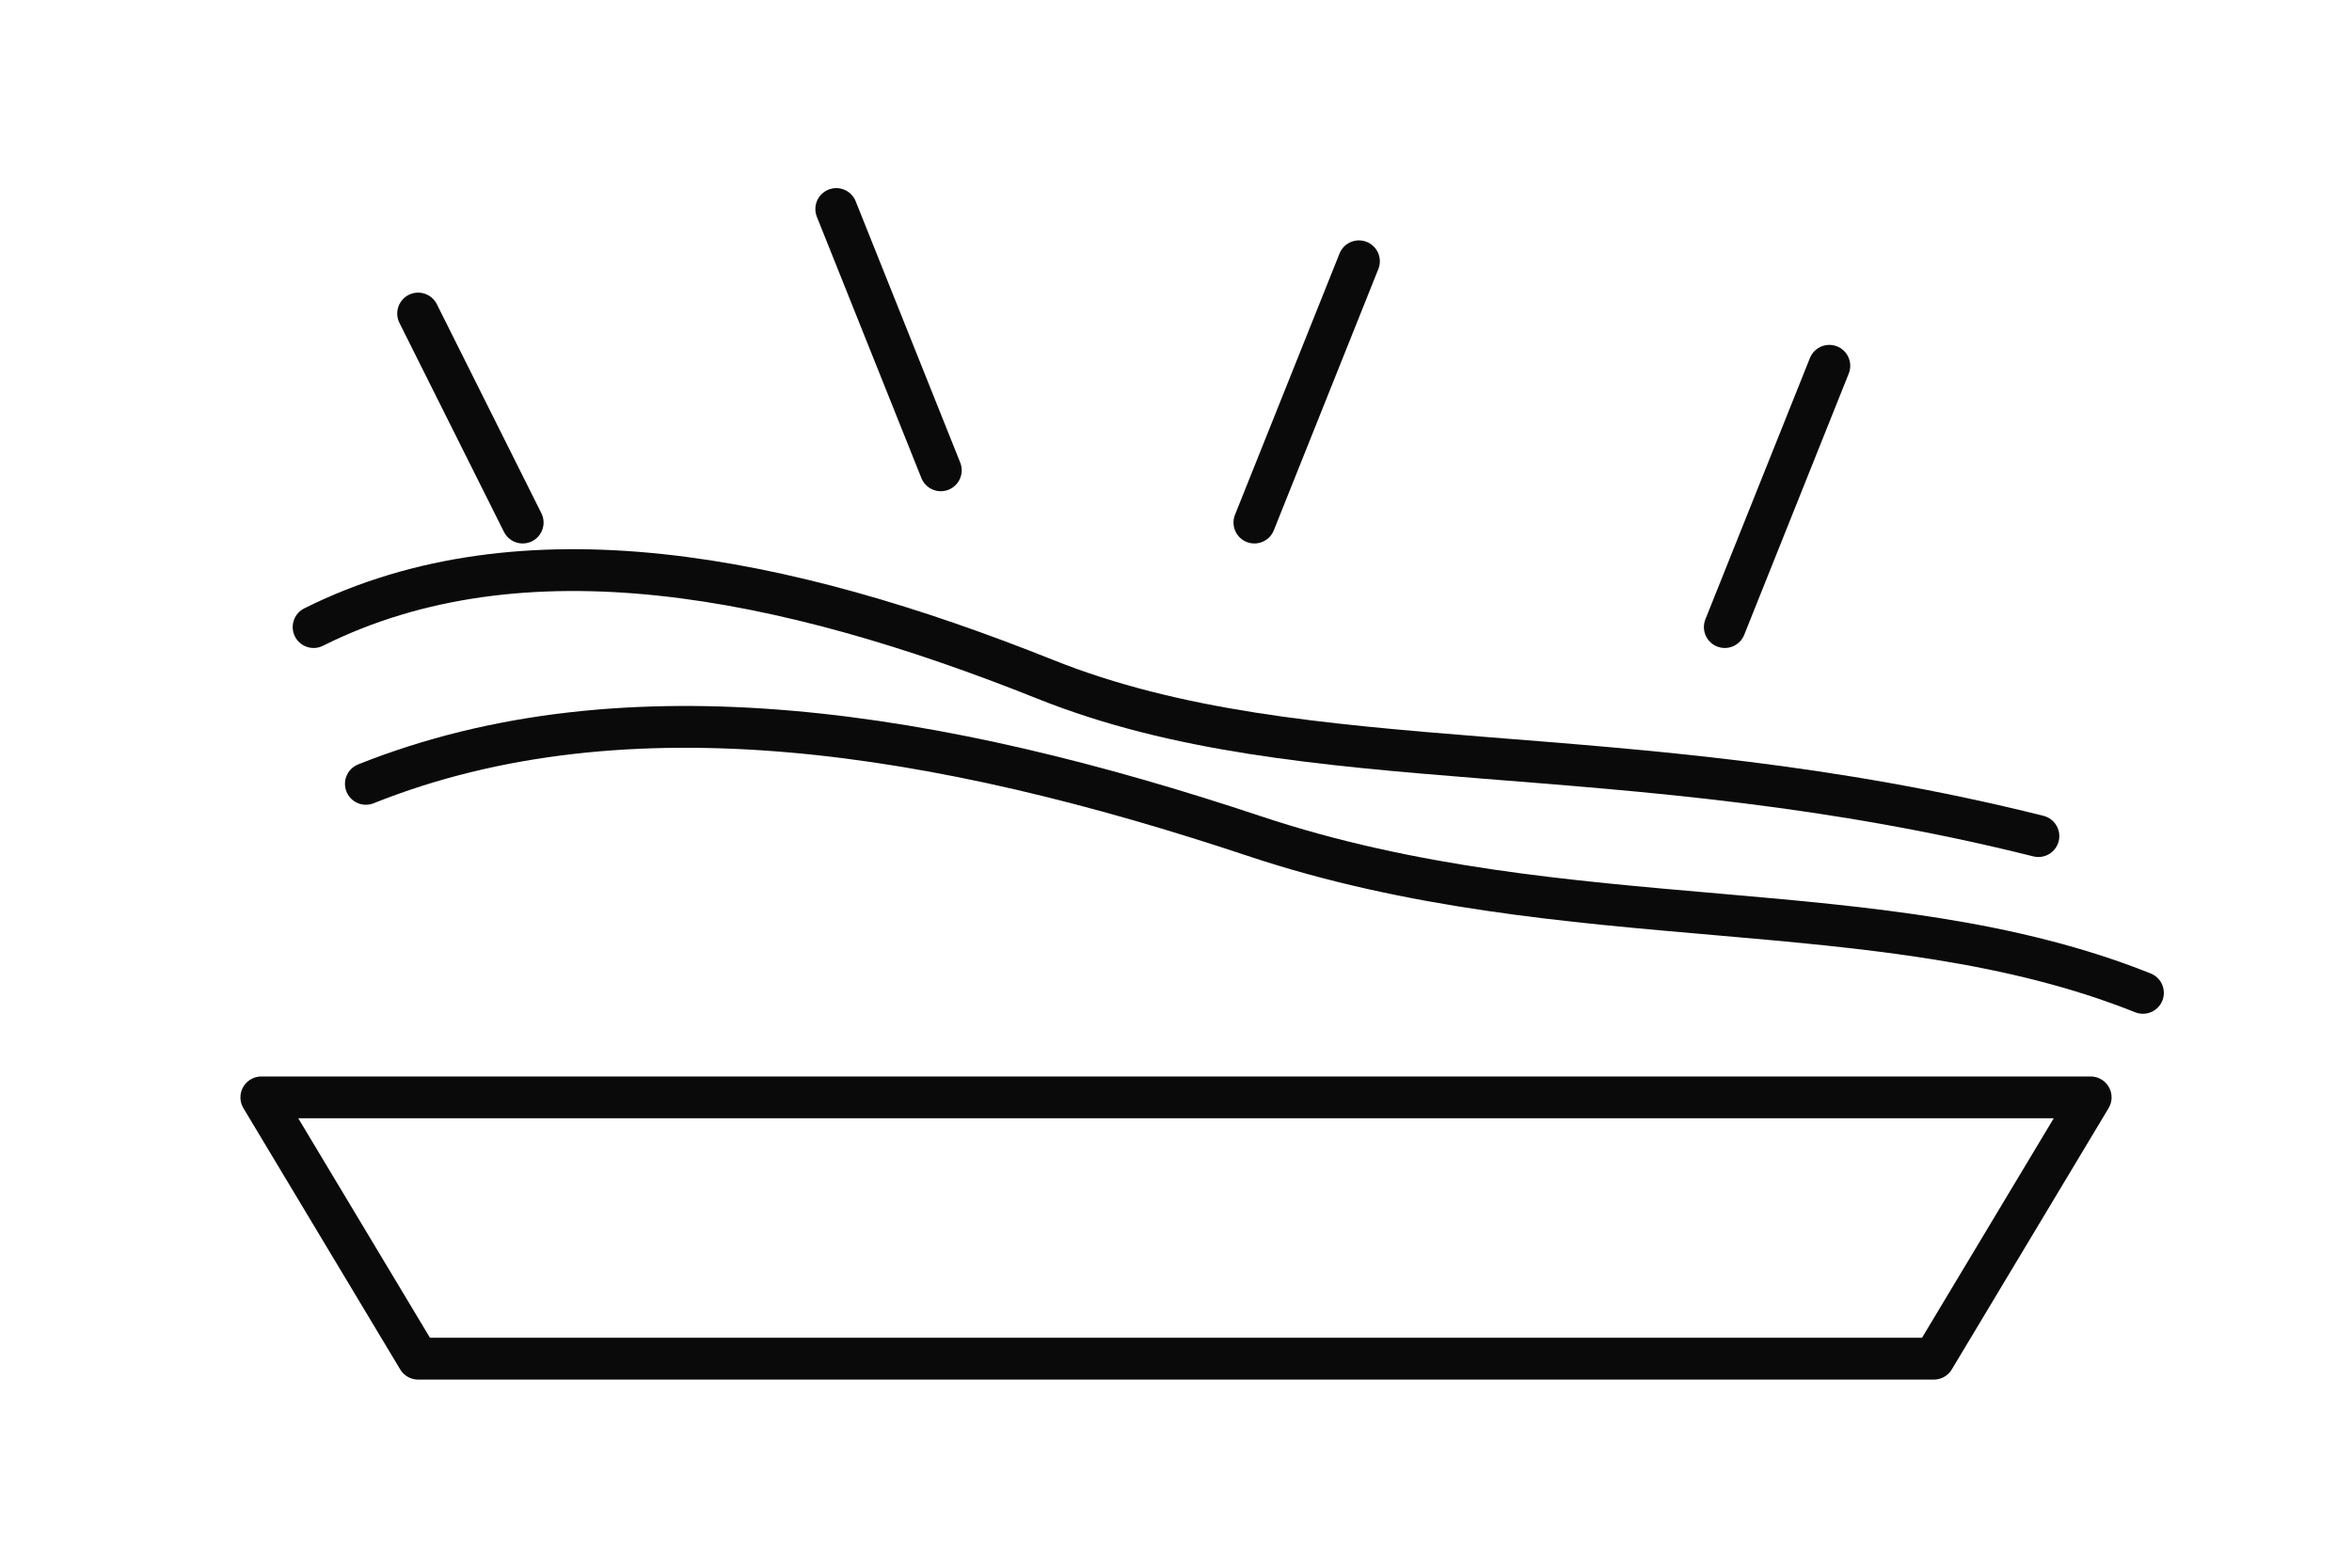
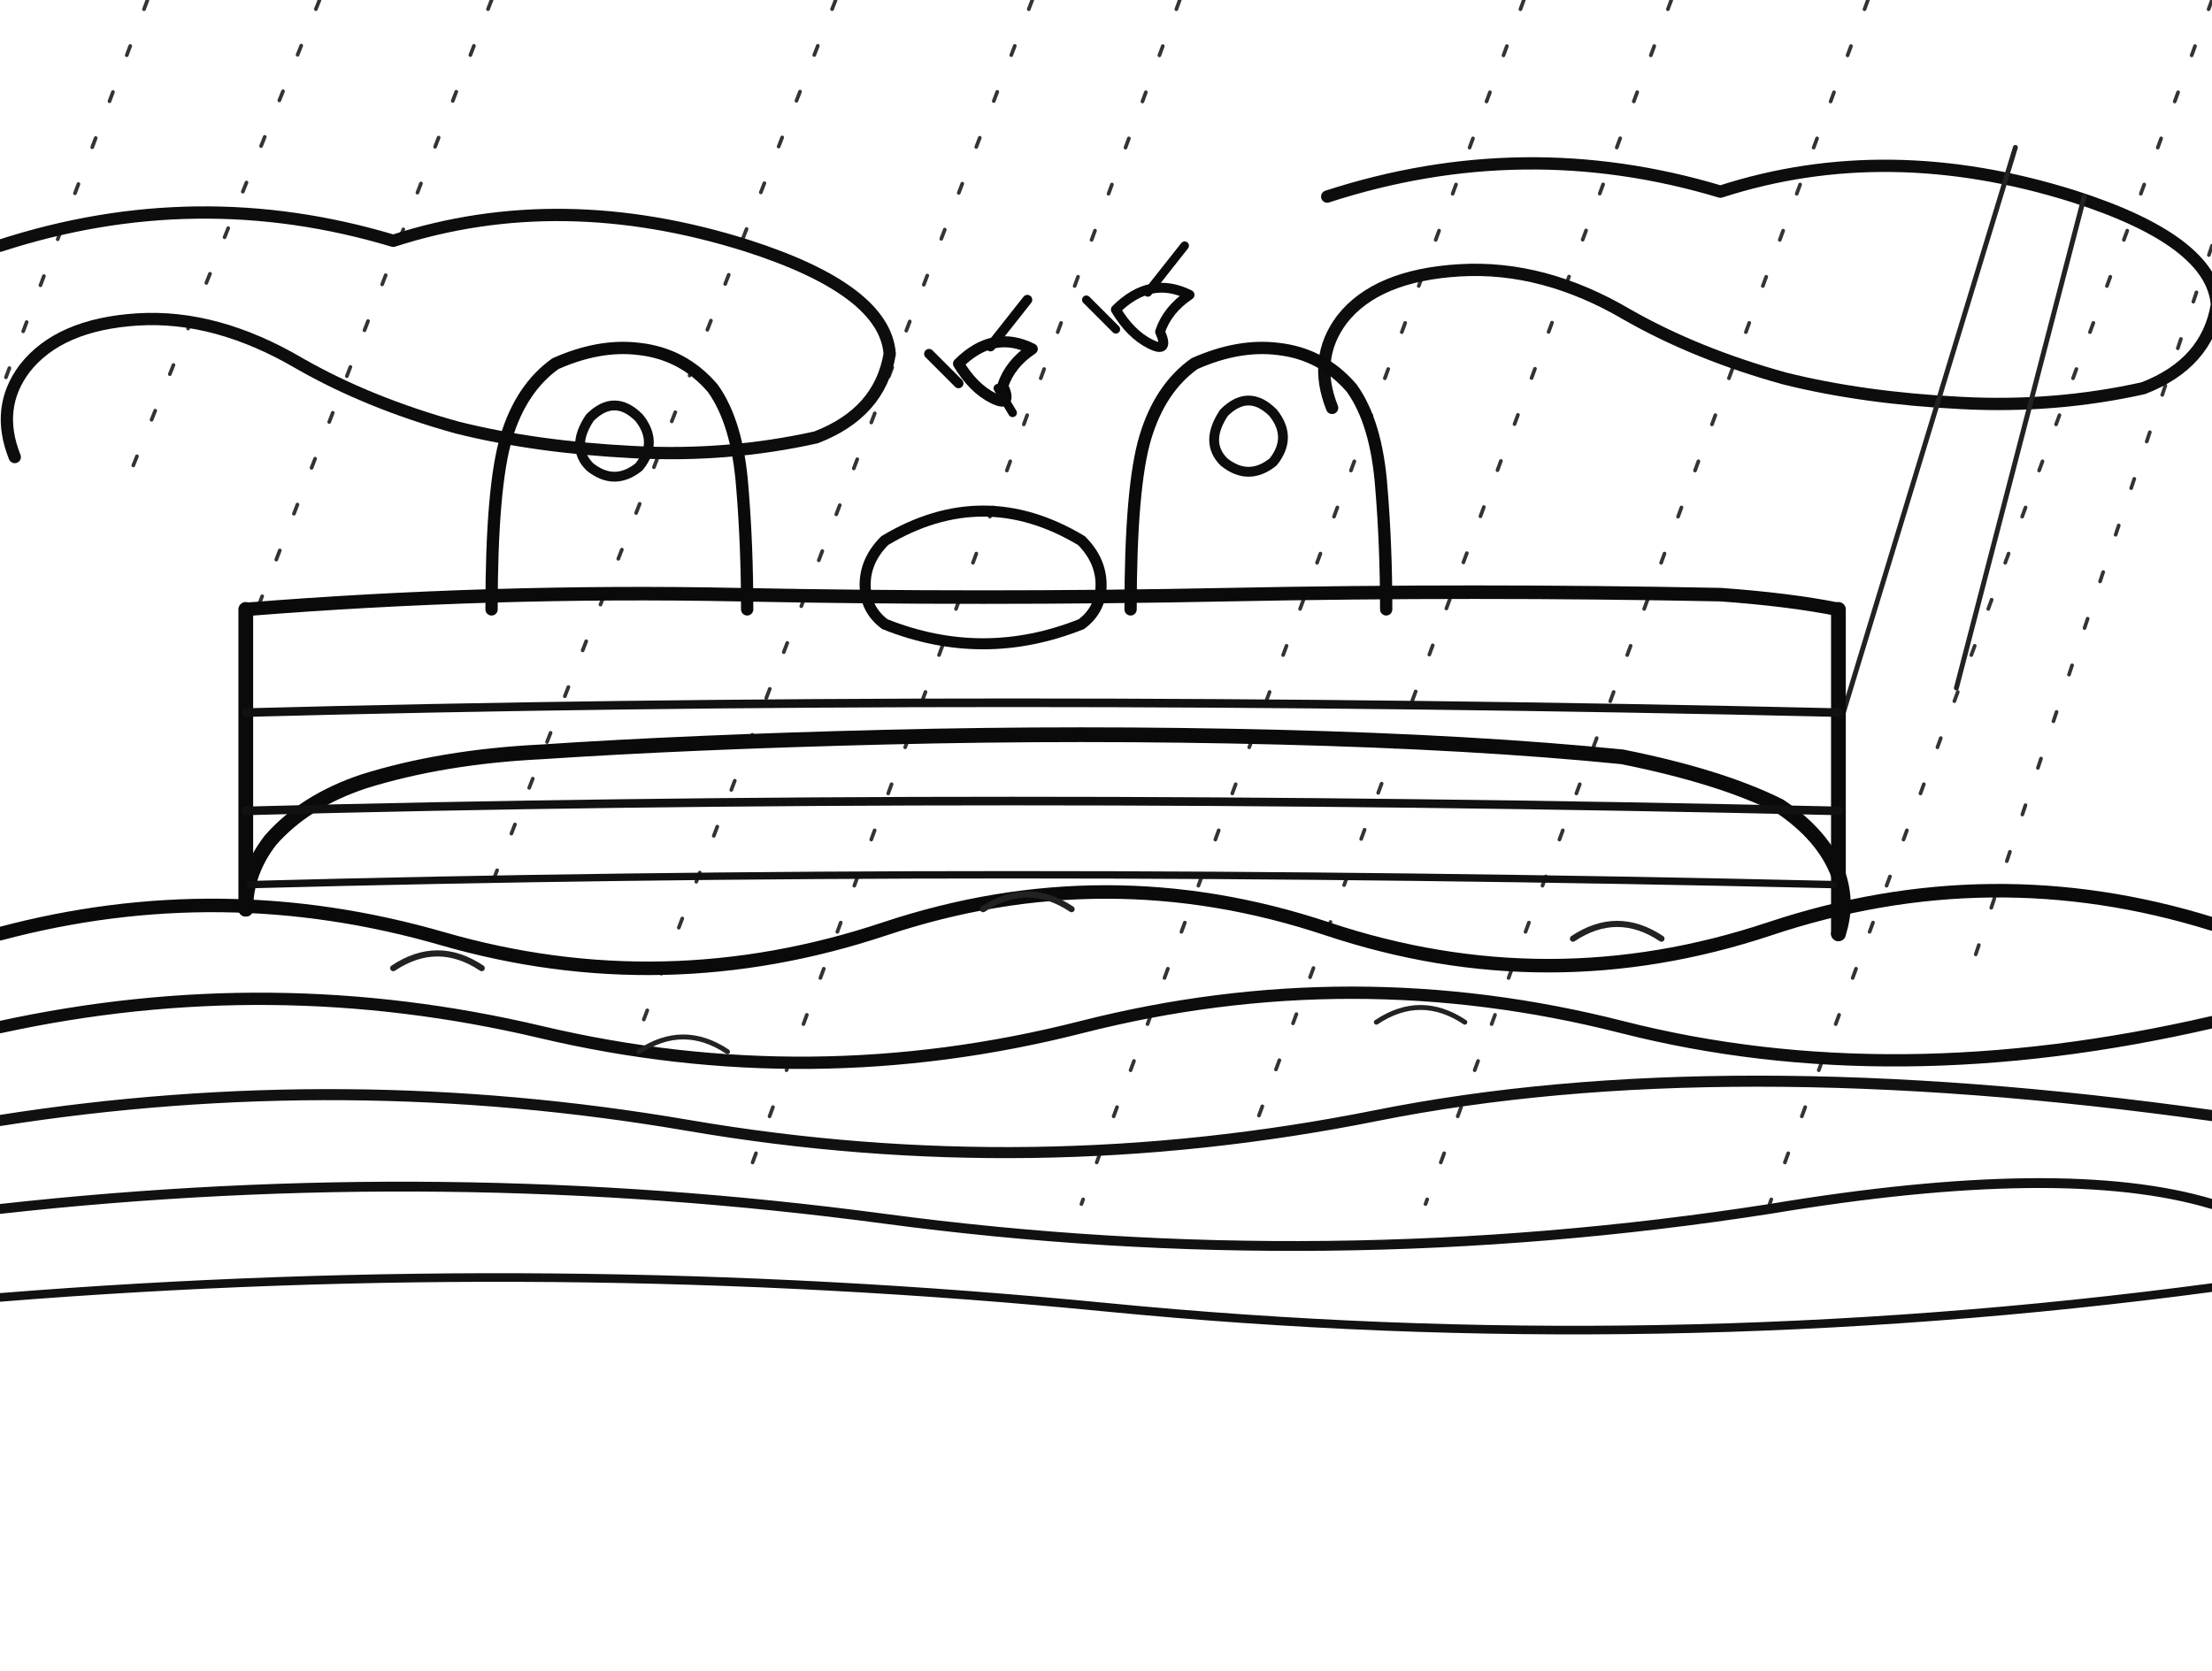
- <svg xmlns="http://www.w3.org/2000/svg" viewBox="0 0 900 600" width="900" height="600" aria-hidden="true">
-   <g fill="none" stroke="#0a0a0a" stroke-width="16" stroke-linecap="round" stroke-linejoin="round">
-     <path d="M100 420 L800 420 L740 520 L160 520 Z" />
-     <path d="M160 120 L200 200 M320 80 L360 180 M520 100 L480 200 M700 140 L660 240" />
-     <path d="M120 240 C200 200 300 220 400 260 C500 300 620 280 780 320" />
-     <path d="M140 300 C240 260 360 280 480 320 C600 360 720 340 820 380" />
-   </g>
+ <svg xmlns="http://www.w3.org/2000/svg" viewBox="0 0 900 680" width="900" height="680" aria-hidden="true">
+   <path d="M60,0 L0,160" fill="none" stroke="#333" stroke-width="1.5" stroke-linecap="round" stroke-dasharray="4 16" />
+   <path d="M200,0 L100,260" fill="none" stroke="#333" stroke-width="1.5" stroke-linecap="round" stroke-dasharray="4 16" />
+   <path d="M340,0 L200,360" fill="none" stroke="#333" stroke-width="1.5" stroke-linecap="round" stroke-dasharray="4 16" />
+   <path d="M480,0 L300,490" fill="none" stroke="#333" stroke-width="1.5" stroke-linecap="round" stroke-dasharray="4 16" />
+   <path d="M620,0 L440,490" fill="none" stroke="#333" stroke-width="1.5" stroke-linecap="round" stroke-dasharray="4 16" />
+   <path d="M760,0 L580,490" fill="none" stroke="#333" stroke-width="1.5" stroke-linecap="round" stroke-dasharray="4 16" />
+   <path d="M900,0 L720,490" fill="none" stroke="#333" stroke-width="1.5" stroke-linecap="round" stroke-dasharray="4 16" />
+   <path d="M900,100 L800,400" fill="none" stroke="#333" stroke-width="1.5" stroke-linecap="round" stroke-dasharray="4 16" />
+   <path d="M130,0 L50,200" fill="none" stroke="#333" stroke-width="1.5" stroke-linecap="round" stroke-dasharray="4 16" />
+   <path d="M420,0 L260,420" fill="none" stroke="#333" stroke-width="1.5" stroke-linecap="round" stroke-dasharray="4 16" />
+   <path d="M680,0 L510,460" fill="none" stroke="#333" stroke-width="1.5" stroke-linecap="round" stroke-dasharray="4 16" />
+   <path d="M0,100 Q80,74 160,98 Q228,76 304,100 Q360,118 362,144 Q358,168 332,178 Q296,186 258,184 Q218,182 186,174 Q150,164 122,148 Q88,128 56,130 Q24,132 10,150 Q-2,166 6,186" fill="none" stroke="#0d0d0d" stroke-width="5" stroke-linecap="round" stroke-linejoin="round" />
+   <path d="M540,80 Q620,54 700,78 Q768,56 844,80 Q900,98 902,124 Q898,148 872,158 Q836,166 798,164 Q758,162 726,154 Q690,144 662,128 Q628,108 594,110 Q560,112 546,130 Q534,146 542,166" fill="none" stroke="#0d0d0d" stroke-width="5" stroke-linecap="round" stroke-linejoin="round" />
+   <path d="M820,60 L750,290" fill="none" stroke="#222" stroke-width="2" stroke-linecap="round" />
+   <path d="M848,80 L796,280" fill="none" stroke="#222" stroke-width="2" stroke-linecap="round" />
+   <path d="M0,380 Q90,356 180,382 Q270,408 360,378 Q450,348 540,378 Q630,408 720,378 Q810,348 900,376" fill="none" stroke="#0a0a0a" stroke-width="5.5" stroke-linecap="round" stroke-linejoin="round" />
+   <path d="M0,418 Q110,394 220,420 Q330,446 440,418 Q550,390 660,418 Q770,446 900,416" fill="none" stroke="#0d0d0d" stroke-width="5" stroke-linecap="round" stroke-linejoin="round" />
+   <path d="M0,456 Q140,434 280,458 Q420,482 560,454 Q700,426 900,454" fill="none" stroke="#111" stroke-width="4.5" stroke-linecap="round" stroke-linejoin="round" />
+   <path d="M0,492 Q180,472 360,496 Q540,520 720,492 Q840,472 900,490" fill="none" stroke="#111" stroke-width="4" stroke-linecap="round" stroke-linejoin="round" />
+   <path d="M0,528 Q225,510 450,532 Q675,554 900,524" fill="none" stroke="#111" stroke-width="3.5" stroke-linecap="round" stroke-linejoin="round" />
+   <path d="M160,394 Q178,382 196,394" fill="none" stroke="#222" stroke-width="2.5" stroke-linecap="round" />
+   <path d="M400,370 Q418,358 436,370" fill="none" stroke="#222" stroke-width="2.5" stroke-linecap="round" />
+   <path d="M640,382 Q658,370 676,382" fill="none" stroke="#222" stroke-width="2.5" stroke-linecap="round" />
+   <path d="M260,428 Q278,416 296,428" fill="none" stroke="#222" stroke-width="2" stroke-linecap="round" />
+   <path d="M560,416 Q578,404 596,416" fill="none" stroke="#222" stroke-width="2" stroke-linecap="round" />
+   <path d="M100,370 Q100,355 110,342 Q124,326 148,318 Q180,308 220,306 Q280,302 360,300 Q440,298 520,300 Q600,302 660,308 Q700,316 724,328 Q742,340 748,356 Q752,368 748,380" fill="none" stroke="#0a0a0a" stroke-width="6" stroke-linecap="round" stroke-linejoin="round" />
+   <path d="M100,370 L100,248" fill="none" stroke="#0a0a0a" stroke-width="6" stroke-linecap="round" />
+   <path d="M748,380 L748,248" fill="none" stroke="#0a0a0a" stroke-width="6" stroke-linecap="round" />
+   <path d="M100,248 Q200,240 300,242 Q400,244 500,242 Q600,240 700,242 Q728,244 748,248" fill="none" stroke="#0a0a0a" stroke-width="5.5" stroke-linecap="round" stroke-linejoin="round" />
+   <path d="M100,290 Q400,282 748,290" fill="none" stroke="#111" stroke-width="3.5" stroke-linecap="round" stroke-linejoin="round" />
+   <path d="M100,330 Q400,322 748,330" fill="none" stroke="#111" stroke-width="3.5" stroke-linecap="round" stroke-linejoin="round" />
+   <path d="M102,360 Q400,352 746,360" fill="none" stroke="#111" stroke-width="3" stroke-linecap="round" stroke-linejoin="round" />
+   <path d="M200,248 Q200,198 206,178 Q212,158 226,148 Q244,140 260,142 Q278,144 290,158 Q300,172 302,198 Q304,222 304,248" fill="none" stroke="#0a0a0a" stroke-width="5" stroke-linecap="round" stroke-linejoin="round" />
+   <path d="M460,248 Q460,198 466,178 Q472,158 486,148 Q504,140 520,142 Q538,144 550,158 Q560,172 562,198 Q564,222 564,248" fill="none" stroke="#0a0a0a" stroke-width="5" stroke-linecap="round" stroke-linejoin="round" />
+   <path d="M240,170 Q250,160 260,170 Q268,180 260,190 Q250,198 240,190 Q232,182 240,170" fill="none" stroke="#0d0d0d" stroke-width="4" stroke-linecap="round" />
+   <path d="M498,168 Q508,158 518,168 Q526,178 518,188 Q508,196 498,188 Q490,180 498,168" fill="none" stroke="#0d0d0d" stroke-width="4" stroke-linecap="round" />
+   <path d="M360,220 Q380,208 400,208 Q420,208 440,220 Q448,228 448,238 Q448,248 440,254 Q420,262 400,262 Q380,262 360,254 Q352,248 352,238 Q352,228 360,220" fill="none" stroke="#0a0a0a" stroke-width="4.5" stroke-linecap="round" />
+   <path d="M390,148 Q404,134 420,142 Q411,148 408,157 Q412,166 404,162 Q396,158 390,148" fill="none" stroke="#0a0a0a" stroke-width="4.5" stroke-linecap="round" stroke-linejoin="round" />
+   <path d="M403,141 L418,122" fill="none" stroke="#0a0a0a" stroke-width="4" stroke-linecap="round" />
+   <path d="M390,156 L378,144" fill="none" stroke="#0a0a0a" stroke-width="4" stroke-linecap="round" />
+   <path d="M406,158 L412,168" fill="none" stroke="#0a0a0a" stroke-width="3.5" stroke-linecap="round" />
+   <path d="M454,126 Q468,112 484,120 Q475,126 472,135 Q476,144 468,140 Q460,136 454,126" fill="none" stroke="#0a0a0a" stroke-width="4" stroke-linecap="round" stroke-linejoin="round" />
+   <path d="M467,119 L482,100" fill="none" stroke="#0a0a0a" stroke-width="3.5" stroke-linecap="round" />
+   <path d="M454,134 L442,122" fill="none" stroke="#0a0a0a" stroke-width="3.5" stroke-linecap="round" />
</svg>
